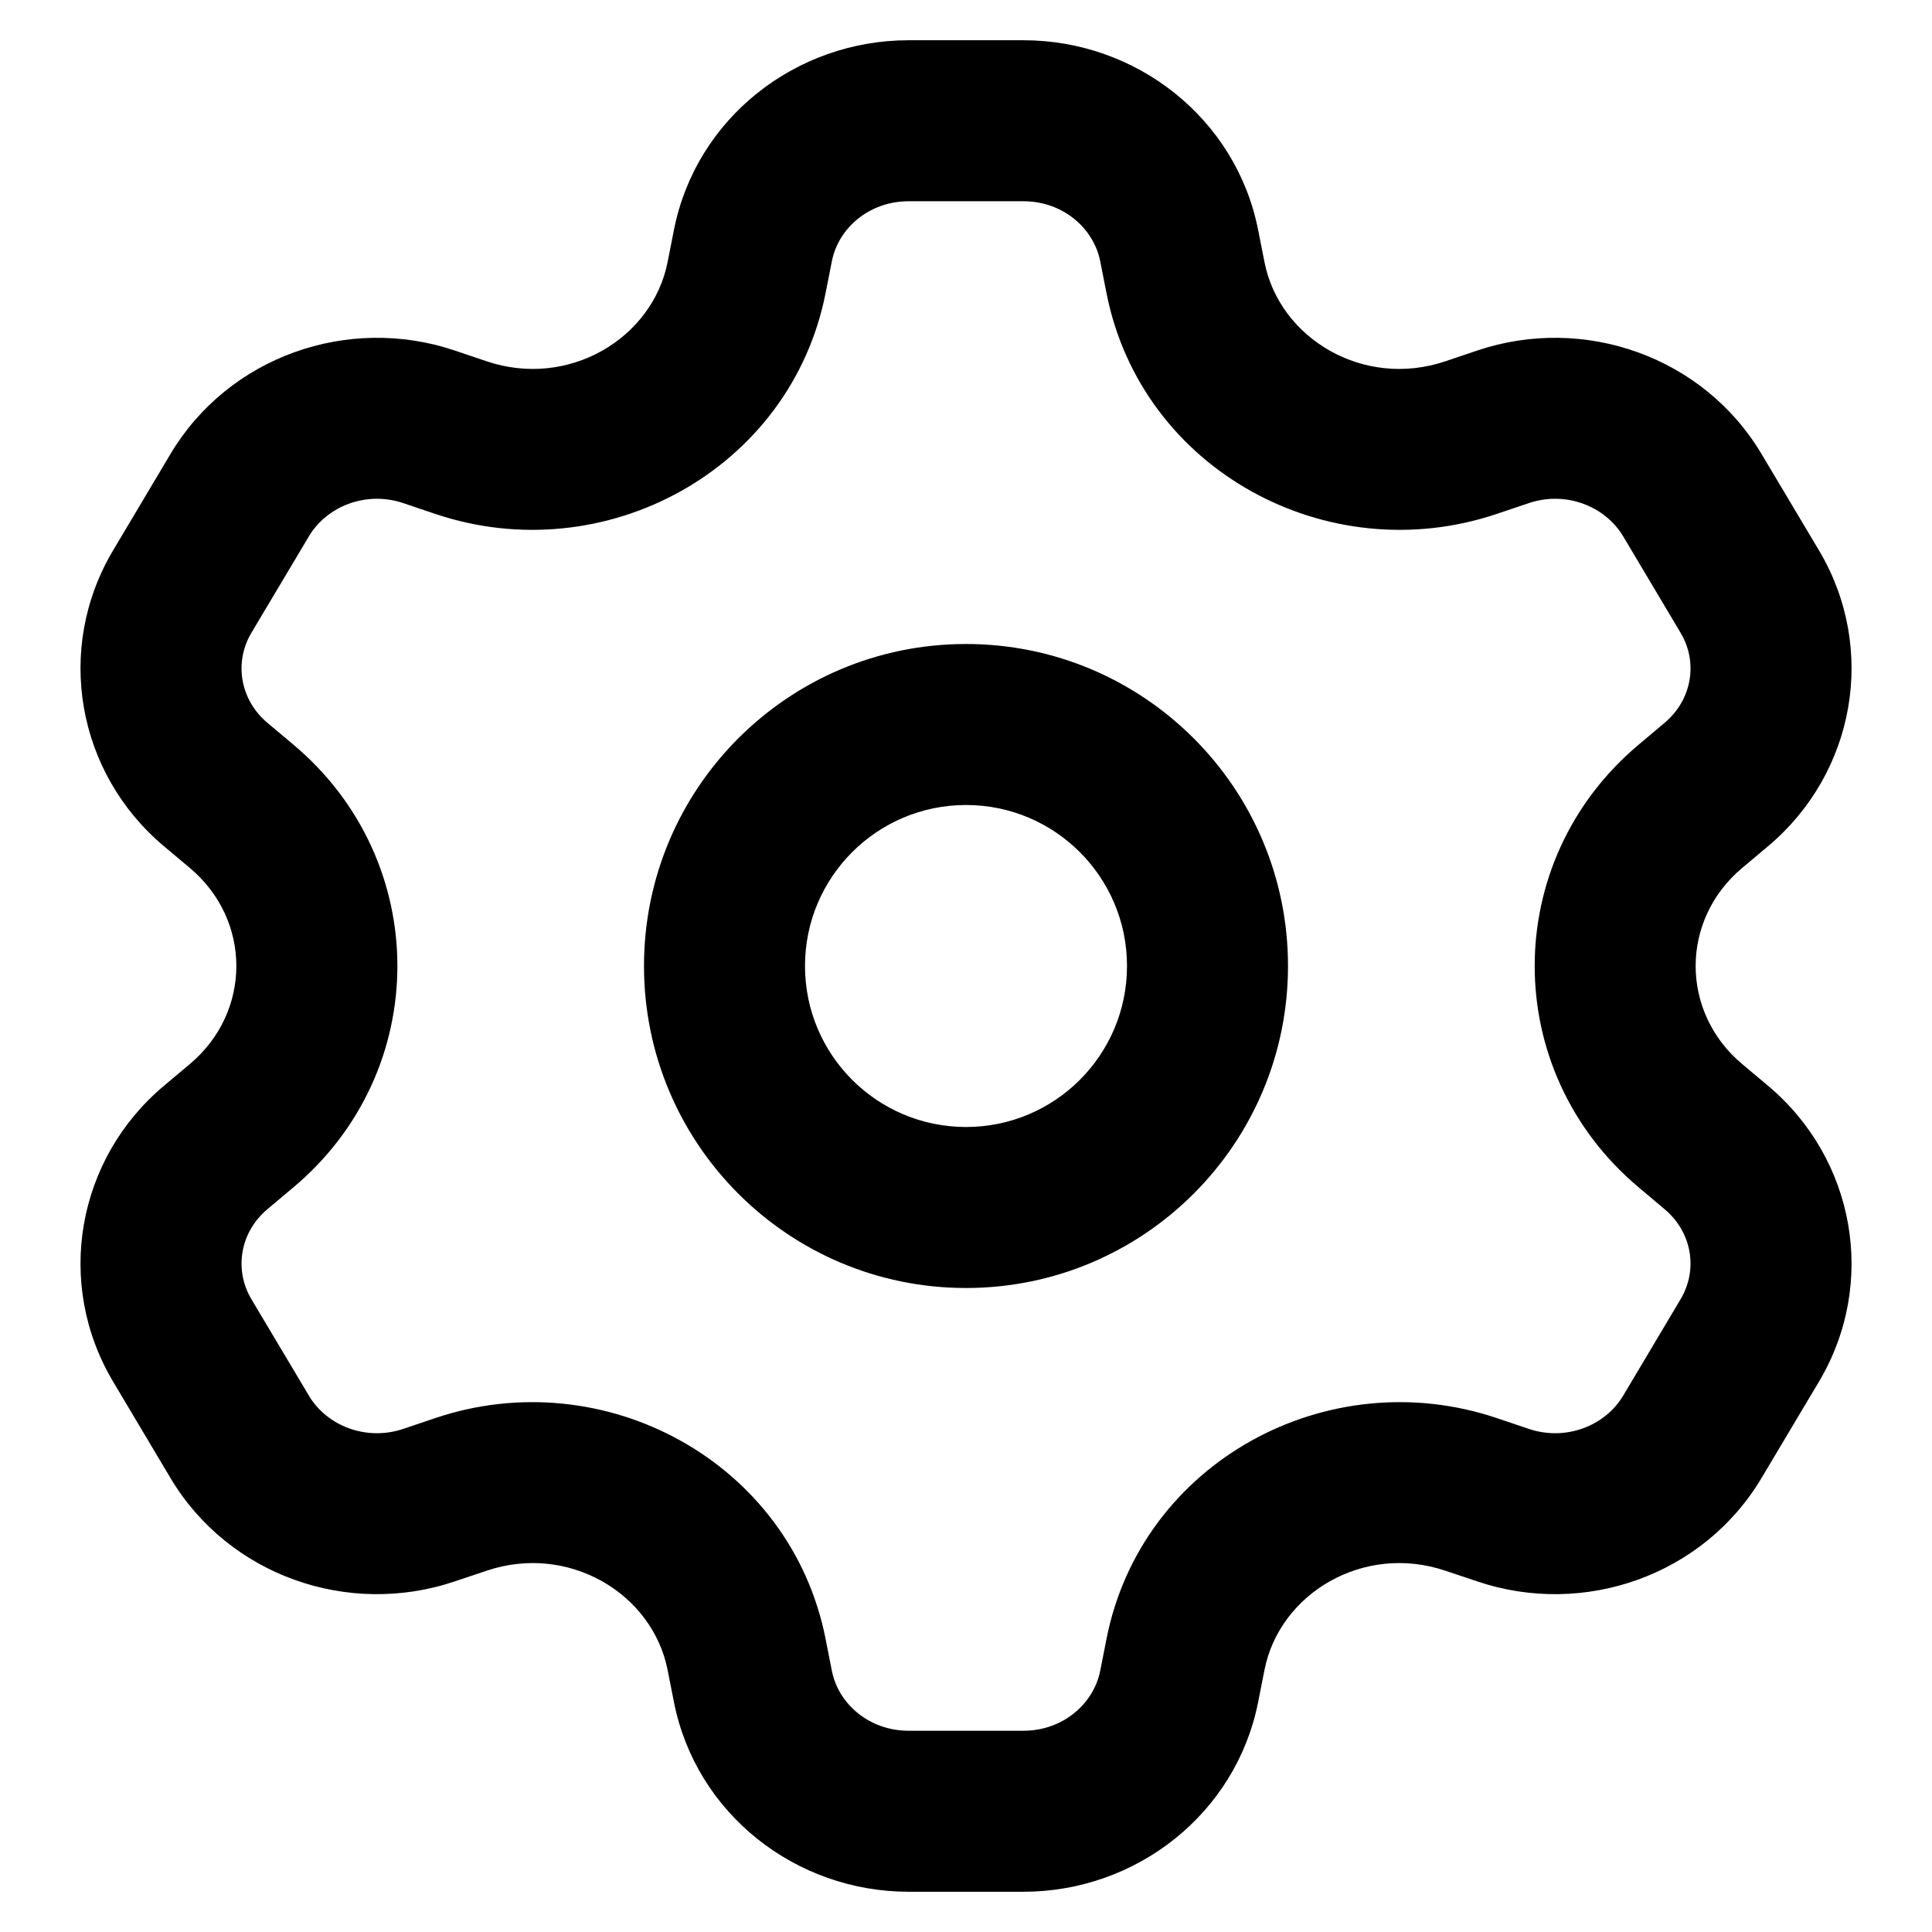
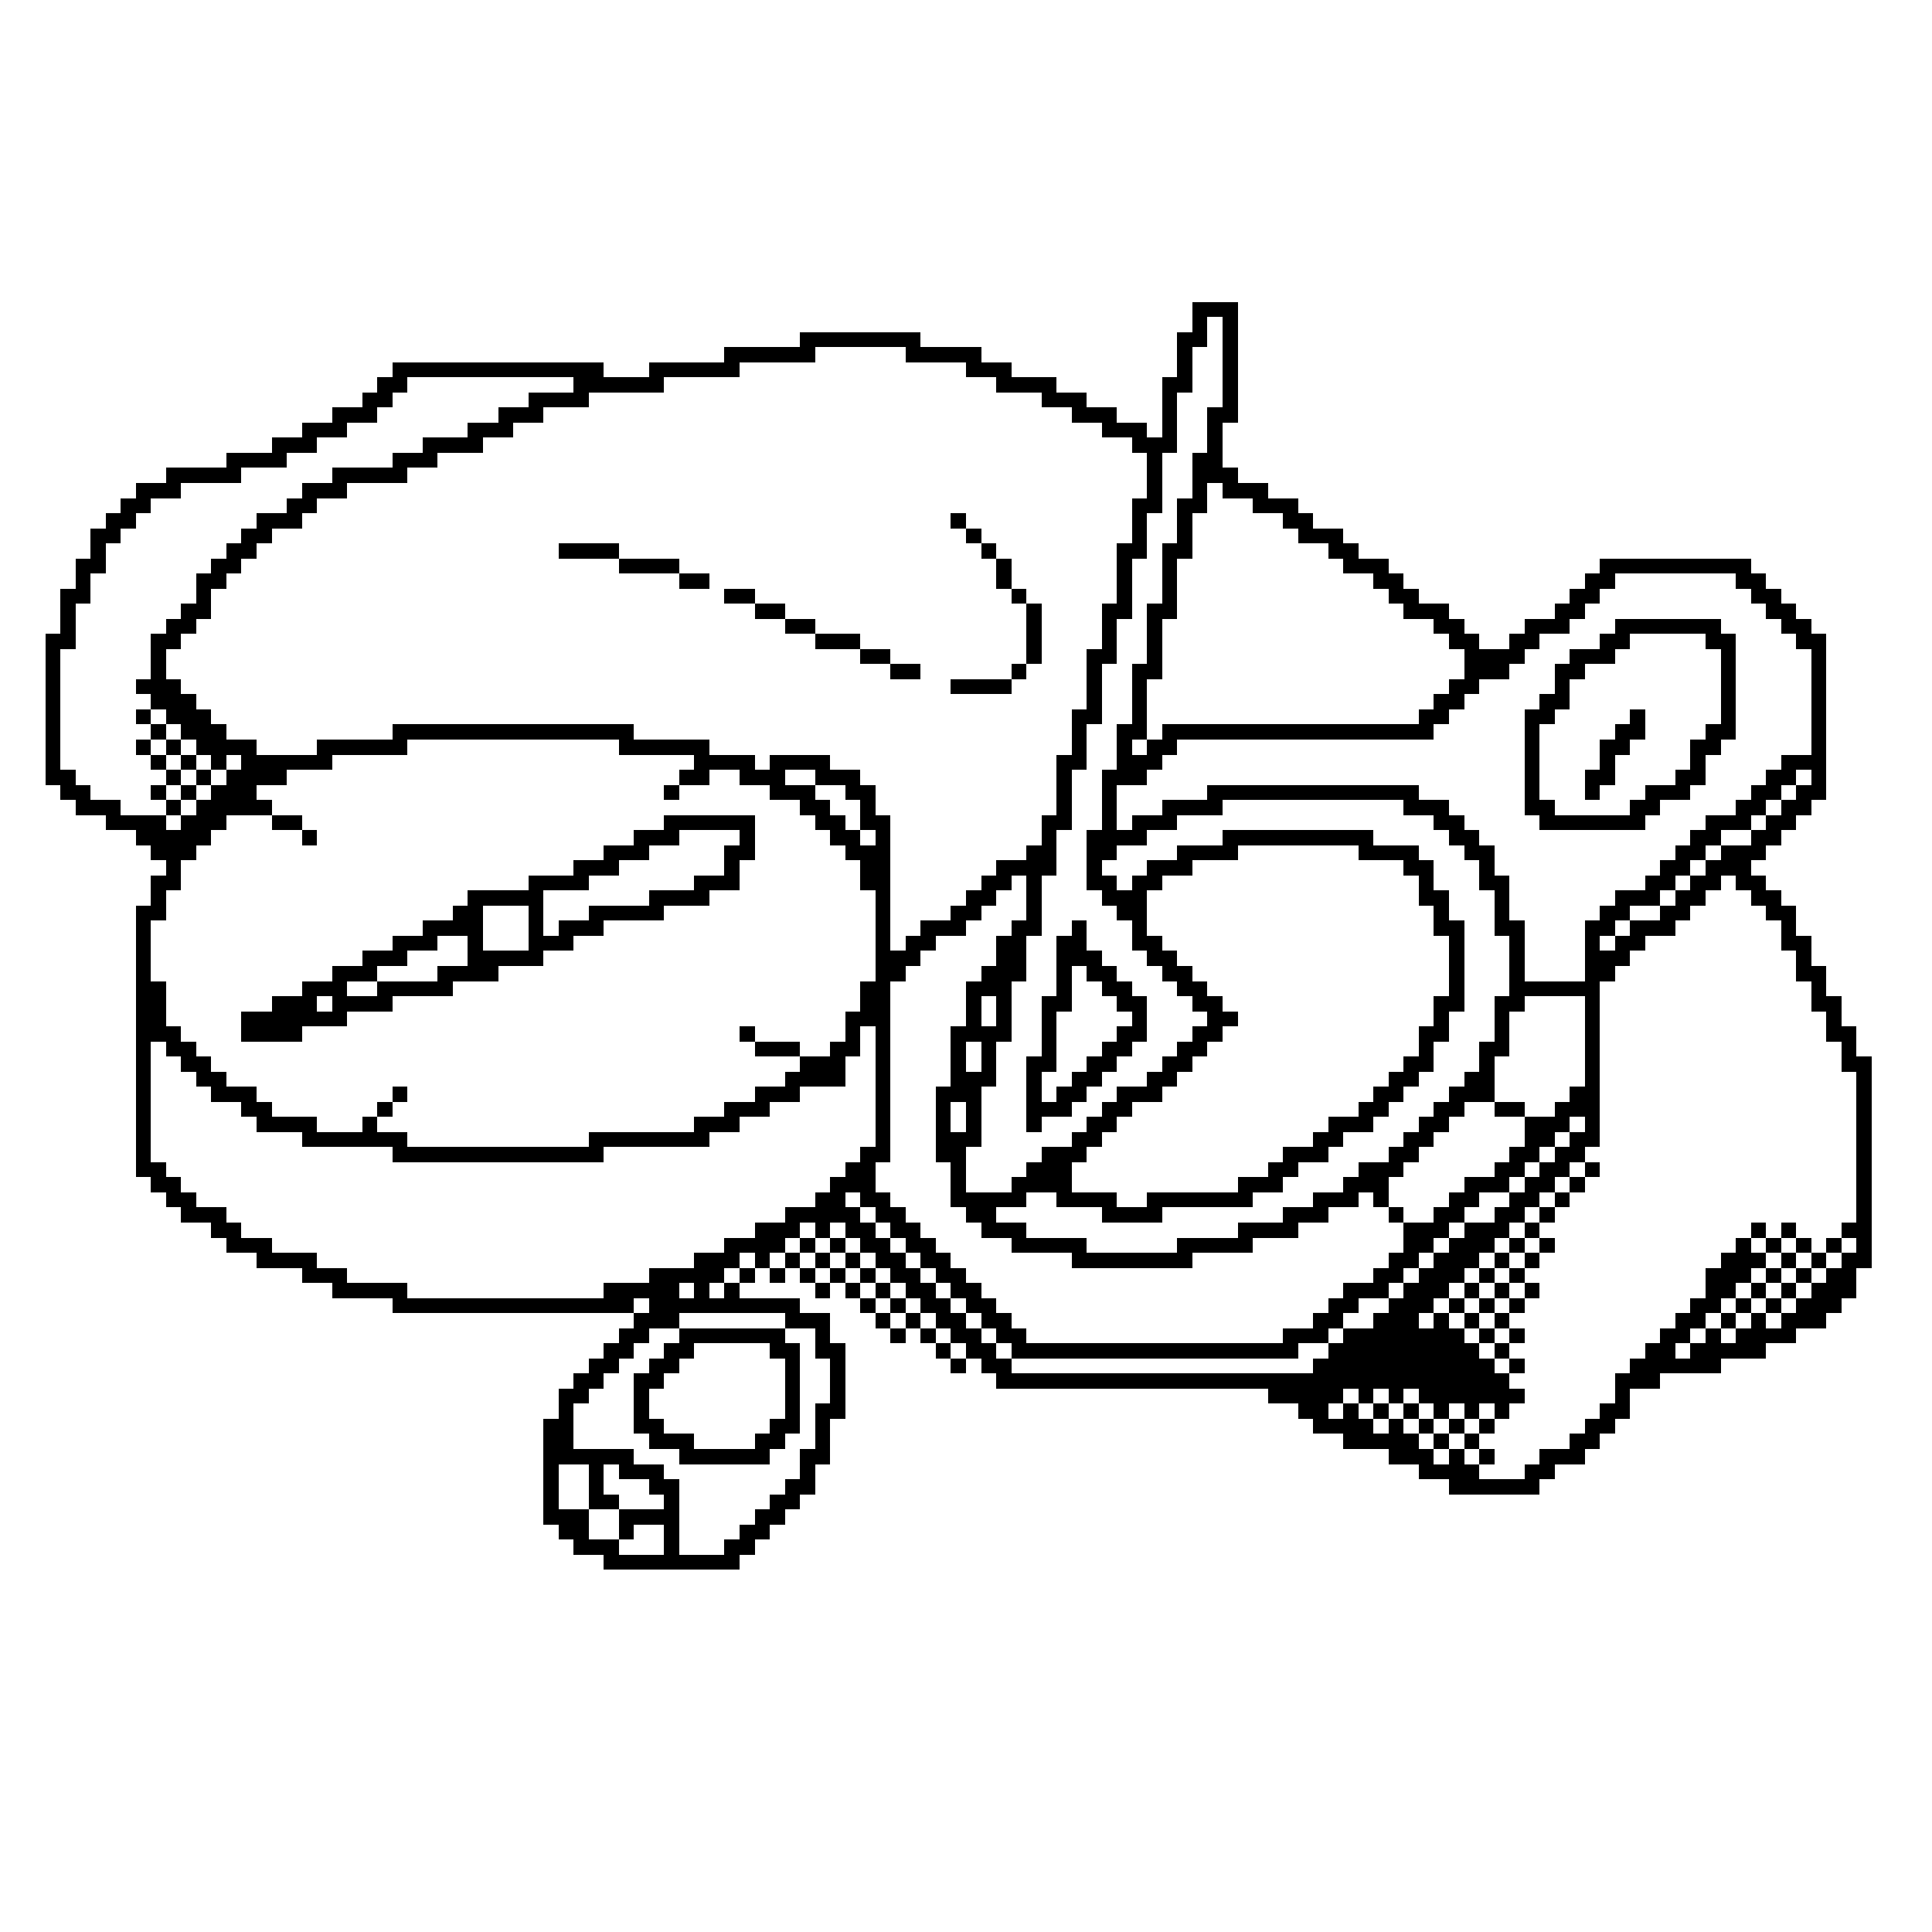
- <svg xmlns="http://www.w3.org/2000/svg" width="800px" height="800px" viewBox="0 0 24 24" fill="none">
-   <path fill-rule="evenodd" clip-rule="evenodd" d="M12 8C9.791 8 8 9.791 8 12C8 14.209 9.791 16 12 16C14.209 16 16 14.209 16 12C16 9.791 14.209 8 12 8ZM10 12C10 10.895 10.896 10 12 10C13.105 10 14 10.895 14 12C14 13.105 13.105 14 12 14C10.896 14 10 13.105 10 12Z" fill="#000000" />
-   <path fill-rule="evenodd" clip-rule="evenodd" d="M11.287 0.5C9.886 0.5 8.646 1.467 8.372 2.856L8.293 3.256C8.105 4.206 7.062 4.831 6.045 4.488L5.648 4.354C4.322 3.908 2.839 4.43 2.118 5.639L1.405 6.837C0.678 8.058 0.954 9.605 2.039 10.514L2.357 10.781C3.129 11.428 3.129 12.572 2.357 13.219L2.039 13.486C0.954 14.395 0.678 15.941 1.405 17.163L2.118 18.361C2.839 19.57 4.322 20.092 5.648 19.645L6.045 19.512C7.062 19.169 8.105 19.794 8.293 20.744L8.372 21.144C8.646 22.532 9.886 23.5 11.287 23.5H12.714C14.115 23.5 15.354 22.532 15.629 21.144L15.708 20.744C15.895 19.794 16.938 19.169 17.955 19.512L18.352 19.645C19.678 20.092 21.162 19.57 21.882 18.361L22.596 17.163C23.323 15.942 23.046 14.395 21.961 13.486L21.643 13.219C20.871 12.572 20.871 11.428 21.643 10.781L21.961 10.514C23.046 9.605 23.323 8.058 22.596 6.837L21.882 5.639C21.162 4.43 19.678 3.908 18.352 4.354L17.955 4.488C16.938 4.831 15.895 4.206 15.708 3.256L15.629 2.856C15.354 1.468 14.115 0.5 12.714 0.5H11.287ZM10.334 3.244C10.415 2.833 10.798 2.5 11.287 2.5H12.714C13.202 2.5 13.585 2.833 13.667 3.244L13.746 3.644C14.179 5.838 16.491 7.092 18.593 6.384L18.991 6.25C19.45 6.095 19.939 6.286 20.164 6.663L20.877 7.861C21.095 8.226 21.021 8.693 20.676 8.981L20.359 9.248C18.633 10.694 18.633 13.306 20.359 14.752L20.676 15.019C21.021 15.307 21.095 15.774 20.877 16.139L20.164 17.337C19.939 17.714 19.45 17.905 18.991 17.75L18.594 17.616C16.491 16.908 14.179 18.162 13.746 20.356L13.667 20.756C13.585 21.167 13.202 21.5 12.714 21.5H11.287C10.798 21.5 10.415 21.167 10.334 20.756L10.255 20.356C9.821 18.162 7.509 16.908 5.407 17.616L5.01 17.75C4.551 17.905 4.061 17.714 3.837 17.337L3.123 16.139C2.906 15.774 2.98 15.307 3.324 15.019L3.642 14.752C5.368 13.306 5.368 10.694 3.642 9.248L3.324 8.981C2.98 8.693 2.906 8.226 3.123 7.861L3.837 6.663C4.061 6.286 4.551 6.095 5.01 6.25L5.407 6.384C7.509 7.092 9.821 5.838 10.255 3.644L10.334 3.244Z" fill="#000000" />
+ <svg xmlns="http://www.w3.org/2000/svg" viewBox="0 -0.5 128 128" shape-rendering="crispEdges">
+   <path stroke="#000000" d="M79 20h3M79 21h1M81 21h1M53 22h8M78 22h2M81 22h1M48 23h6M60 23h5M78 23h1M81 23h1M26 24h14M43 24h6M64 24h3M78 24h1M81 24h1M25 25h2M38 25h6M66 25h4M77 25h2M81 25h1M24 26h2M35 26h4M69 26h3M77 26h1M81 26h1M22 27h3M33 27h3M71 27h3M77 27h1M80 27h2M20 28h3M31 28h3M73 28h3M77 28h1M80 28h1M18 29h3M28 29h4M75 29h3M80 29h1M15 30h4M26 30h3M76 30h1M79 30h2M11 31h5M22 31h5M76 31h1M79 31h3M9 32h3M20 32h3M76 32h1M79 32h1M81 32h3M8 33h2M19 33h2M75 33h2M78 33h2M83 33h3M7 34h2M17 34h3M63 34h1M75 34h1M78 34h1M85 34h2M6 35h2M16 35h2M64 35h1M75 35h1M78 35h1M86 35h3M6 36h1M15 36h2M37 36h4M65 36h1M74 36h2M77 36h2M88 36h2M5 37h2M14 37h2M41 37h4M66 37h1M74 37h1M77 37h1M89 37h3M106 37h10M5 38h1M13 38h2M45 38h2M66 38h1M74 38h1M77 38h1M91 38h2M105 38h2M115 38h2M4 39h2M13 39h1M48 39h2M67 39h1M74 39h1M77 39h1M92 39h2M104 39h2M116 39h2M4 40h1M12 40h2M50 40h2M68 40h1M73 40h2M76 40h2M93 40h3M103 40h2M117 40h2M4 41h1M11 41h2M52 41h2M68 41h1M73 41h1M76 41h1M95 41h2M101 41h3M107 41h7M118 41h2M3 42h2M10 42h2M54 42h3M68 42h1M73 42h1M76 42h1M96 42h2M100 42h2M106 42h2M113 42h2M119 42h2M3 43h1M10 43h1M57 43h2M68 43h1M72 43h2M76 43h1M97 43h4M104 43h3M114 43h1M120 43h1M3 44h1M10 44h1M59 44h2M67 44h1M72 44h1M75 44h2M97 44h3M103 44h2M114 44h1M120 44h1M3 45h1M9 45h3M63 45h4M72 45h1M75 45h1M96 45h2M103 45h1M114 45h1M120 45h1M3 46h1M10 46h3M72 46h1M75 46h1M95 46h2M102 46h2M114 46h1M120 46h1M3 47h1M9 47h1M11 47h3M71 47h2M75 47h1M94 47h2M101 47h2M108 47h1M114 47h1M120 47h1M3 48h1M10 48h1M12 48h3M26 48h16M71 48h1M74 48h2M77 48h18M101 48h1M107 48h2M113 48h2M120 48h1M3 49h1M9 49h1M11 49h1M13 49h4M21 49h6M41 49h6M71 49h1M74 49h1M76 49h2M101 49h1M106 49h2M112 49h2M120 49h1M3 50h1M10 50h1M12 50h1M14 50h1M16 50h6M46 50h4M51 50h4M70 50h2M74 50h3M101 50h1M106 50h1M112 50h1M118 50h3M3 51h2M11 51h1M13 51h1M15 51h4M45 51h2M49 51h3M54 51h3M70 51h1M73 51h3M101 51h1M105 51h2M111 51h2M117 51h2M120 51h1M4 52h2M10 52h1M12 52h1M14 52h3M44 52h1M51 52h3M56 52h2M70 52h1M73 52h1M80 52h14M101 52h1M105 52h1M109 52h3M116 52h2M119 52h2M5 53h3M11 53h1M13 53h5M53 53h2M57 53h1M70 53h1M73 53h1M77 53h4M93 53h3M101 53h2M108 53h2M115 53h2M118 53h2M7 54h4M12 54h3M18 54h2M44 54h6M54 54h2M57 54h2M69 54h2M73 54h1M75 54h3M95 54h2M102 54h7M113 54h3M117 54h2M9 55h5M20 55h1M42 55h3M49 55h1M55 55h2M58 55h1M69 55h1M72 55h4M81 55h10M96 55h2M112 55h2M116 55h2M10 56h3M40 56h3M48 56h2M56 56h3M68 56h2M72 56h2M78 56h4M90 56h4M97 56h2M111 56h2M114 56h3M11 57h1M38 57h3M48 57h1M57 57h2M66 57h4M72 57h1M76 57h3M93 57h2M98 57h1M110 57h2M113 57h3M10 58h2M35 58h4M46 58h3M57 58h2M65 58h2M68 58h1M72 58h2M75 58h2M94 58h1M98 58h2M109 58h2M112 58h2M115 58h2M10 59h1M31 59h5M43 59h4M58 59h1M64 59h2M68 59h1M73 59h3M94 59h2M99 59h1M107 59h3M111 59h2M116 59h2M9 60h2M30 60h2M35 60h1M39 60h5M58 60h1M63 60h2M68 60h1M74 60h2M95 60h1M99 60h1M106 60h2M110 60h2M117 60h2M9 61h1M28 61h4M35 61h1M37 61h3M58 61h1M61 61h3M67 61h2M71 61h1M75 61h1M95 61h2M99 61h2M105 61h2M108 61h3M118 61h1M9 62h1M26 62h3M31 62h1M35 62h3M58 62h1M60 62h2M66 62h2M70 62h2M75 62h2M96 62h1M100 62h1M105 62h1M107 62h2M118 62h2M9 63h1M24 63h3M31 63h5M58 63h3M66 63h2M70 63h3M76 63h2M96 63h1M100 63h1M105 63h3M119 63h1M9 64h1M22 64h3M29 64h4M58 64h2M65 64h3M70 64h1M72 64h2M77 64h2M96 64h1M100 64h1M105 64h2M119 64h2M9 65h2M20 65h3M25 65h5M57 65h2M64 65h3M70 65h1M73 65h2M78 65h2M96 65h1M100 65h6M120 65h1M9 66h2M18 66h3M22 66h4M57 66h2M64 66h1M66 66h1M69 66h2M74 66h2M79 66h2M95 66h2M99 66h2M105 66h1M120 66h2M9 67h2M16 67h7M56 67h3M64 67h1M66 67h1M69 67h1M75 67h1M80 67h2M95 67h1M99 67h1M105 67h1M121 67h1M9 68h3M16 68h4M49 68h1M56 68h1M58 68h1M63 68h4M69 68h1M74 68h2M79 68h2M94 68h2M99 68h1M105 68h1M121 68h2M9 69h1M11 69h2M50 69h3M55 69h2M58 69h1M63 69h1M65 69h1M69 69h1M73 69h2M78 69h2M94 69h1M98 69h2M105 69h1M122 69h1M9 70h1M12 70h2M53 70h3M58 70h1M63 70h1M65 70h1M68 70h2M72 70h2M77 70h2M93 70h2M98 70h1M105 70h1M122 70h2M9 71h1M13 71h2M52 71h4M58 71h1M63 71h3M68 71h1M71 71h2M76 71h2M92 71h2M97 71h2M105 71h1M123 71h1M9 72h1M14 72h3M26 72h1M50 72h3M58 72h1M62 72h3M68 72h1M70 72h2M74 72h3M91 72h2M96 72h3M104 72h2M123 72h1M9 73h1M16 73h2M25 73h1M48 73h3M58 73h1M62 73h1M64 73h1M68 73h3M73 73h2M90 73h2M95 73h2M99 73h2M103 73h3M123 73h1M9 74h1M17 74h4M24 74h1M46 74h3M58 74h1M62 74h1M64 74h1M68 74h1M72 74h2M88 74h3M94 74h2M101 74h3M105 74h1M123 74h1M9 75h1M20 75h7M39 75h8M58 75h1M62 75h3M71 75h2M87 75h2M93 75h2M101 75h2M104 75h2M123 75h1M9 76h1M26 76h14M57 76h2M62 76h2M69 76h3M85 76h3M92 76h2M100 76h2M103 76h2M123 76h1M9 77h2M56 77h2M63 77h1M68 77h3M84 77h2M90 77h3M99 77h2M102 77h2M105 77h1M123 77h1M10 78h2M55 78h3M63 78h1M67 78h4M82 78h3M89 78h3M97 78h3M101 78h2M104 78h1M123 78h1M11 79h2M54 79h2M57 79h2M63 79h5M70 79h4M76 79h7M87 79h3M91 79h1M96 79h2M100 79h2M103 79h1M123 79h1M12 80h3M52 80h5M58 80h2M64 80h2M73 80h4M85 80h3M92 80h1M95 80h2M99 80h2M102 80h1M123 80h1M14 81h2M50 81h3M54 81h1M56 81h2M59 81h2M65 81h3M82 81h4M93 81h3M97 81h3M101 81h1M116 81h1M118 81h1M122 81h2M15 82h3M48 82h4M53 82h1M55 82h1M57 82h2M60 82h2M67 82h5M78 82h5M93 82h2M96 82h3M100 82h1M102 82h1M115 82h1M117 82h1M119 82h1M121 82h1M123 82h1M17 83h4M46 83h3M50 83h1M52 83h1M54 83h1M56 83h1M58 83h2M61 83h2M71 83h8M92 83h2M95 83h3M99 83h1M101 83h1M114 83h3M118 83h1M120 83h1M122 83h2M20 84h3M43 84h5M49 84h1M51 84h1M53 84h1M55 84h1M57 84h1M59 84h2M62 84h2M91 84h2M94 84h3M98 84h1M100 84h1M113 84h3M117 84h1M119 84h1M121 84h2M22 85h5M40 85h5M46 85h1M48 85h1M54 85h1M56 85h1M58 85h1M60 85h2M63 85h2M89 85h3M93 85h3M97 85h1M99 85h1M101 85h1M113 85h2M116 85h1M118 85h1M120 85h3M26 86h16M43 86h10M57 86h1M59 86h1M61 86h2M64 86h2M88 86h2M92 86h3M96 86h1M98 86h1M100 86h1M112 86h2M115 86h1M117 86h1M119 86h3M42 87h3M52 87h3M58 87h1M60 87h1M62 87h2M65 87h2M87 87h2M91 87h3M95 87h1M97 87h1M99 87h1M111 87h2M114 87h1M116 87h1M118 87h3M41 88h2M45 88h7M54 88h1M59 88h1M61 88h1M63 88h2M66 88h2M85 88h3M89 88h8M98 88h1M100 88h1M110 88h2M113 88h1M115 88h4M40 89h2M44 89h2M51 89h2M54 89h2M62 89h1M64 89h2M67 89h19M88 89h10M99 89h1M109 89h2M112 89h5M39 90h2M43 90h2M52 90h1M55 90h1M63 90h1M65 90h2M87 90h12M100 90h1M108 90h6M38 91h2M42 91h2M52 91h1M55 91h1M66 91h34M107 91h3M37 92h2M42 92h1M52 92h1M55 92h1M84 92h5M90 92h1M92 92h1M94 92h7M107 92h1M37 93h1M42 93h1M52 93h1M54 93h2M86 93h2M89 93h1M91 93h1M93 93h1M95 93h1M97 93h1M99 93h1M106 93h2M36 94h2M42 94h2M51 94h2M54 94h1M87 94h4M92 94h1M94 94h1M96 94h1M98 94h1M105 94h2M36 95h2M43 95h3M50 95h2M54 95h1M89 95h5M95 95h1M97 95h1M104 95h2M36 96h6M45 96h6M53 96h2M92 96h3M96 96h1M98 96h1M102 96h3M36 97h1M39 97h1M41 97h3M53 97h1M94 97h4M101 97h2M36 98h1M39 98h1M43 98h2M52 98h2M96 98h6M36 99h1M39 99h2M44 99h1M51 99h2M36 100h3M41 100h4M50 100h2M37 101h2M41 101h1M44 101h1M49 101h2M38 102h3M44 102h1M48 102h2M40 103h9" />
</svg>
